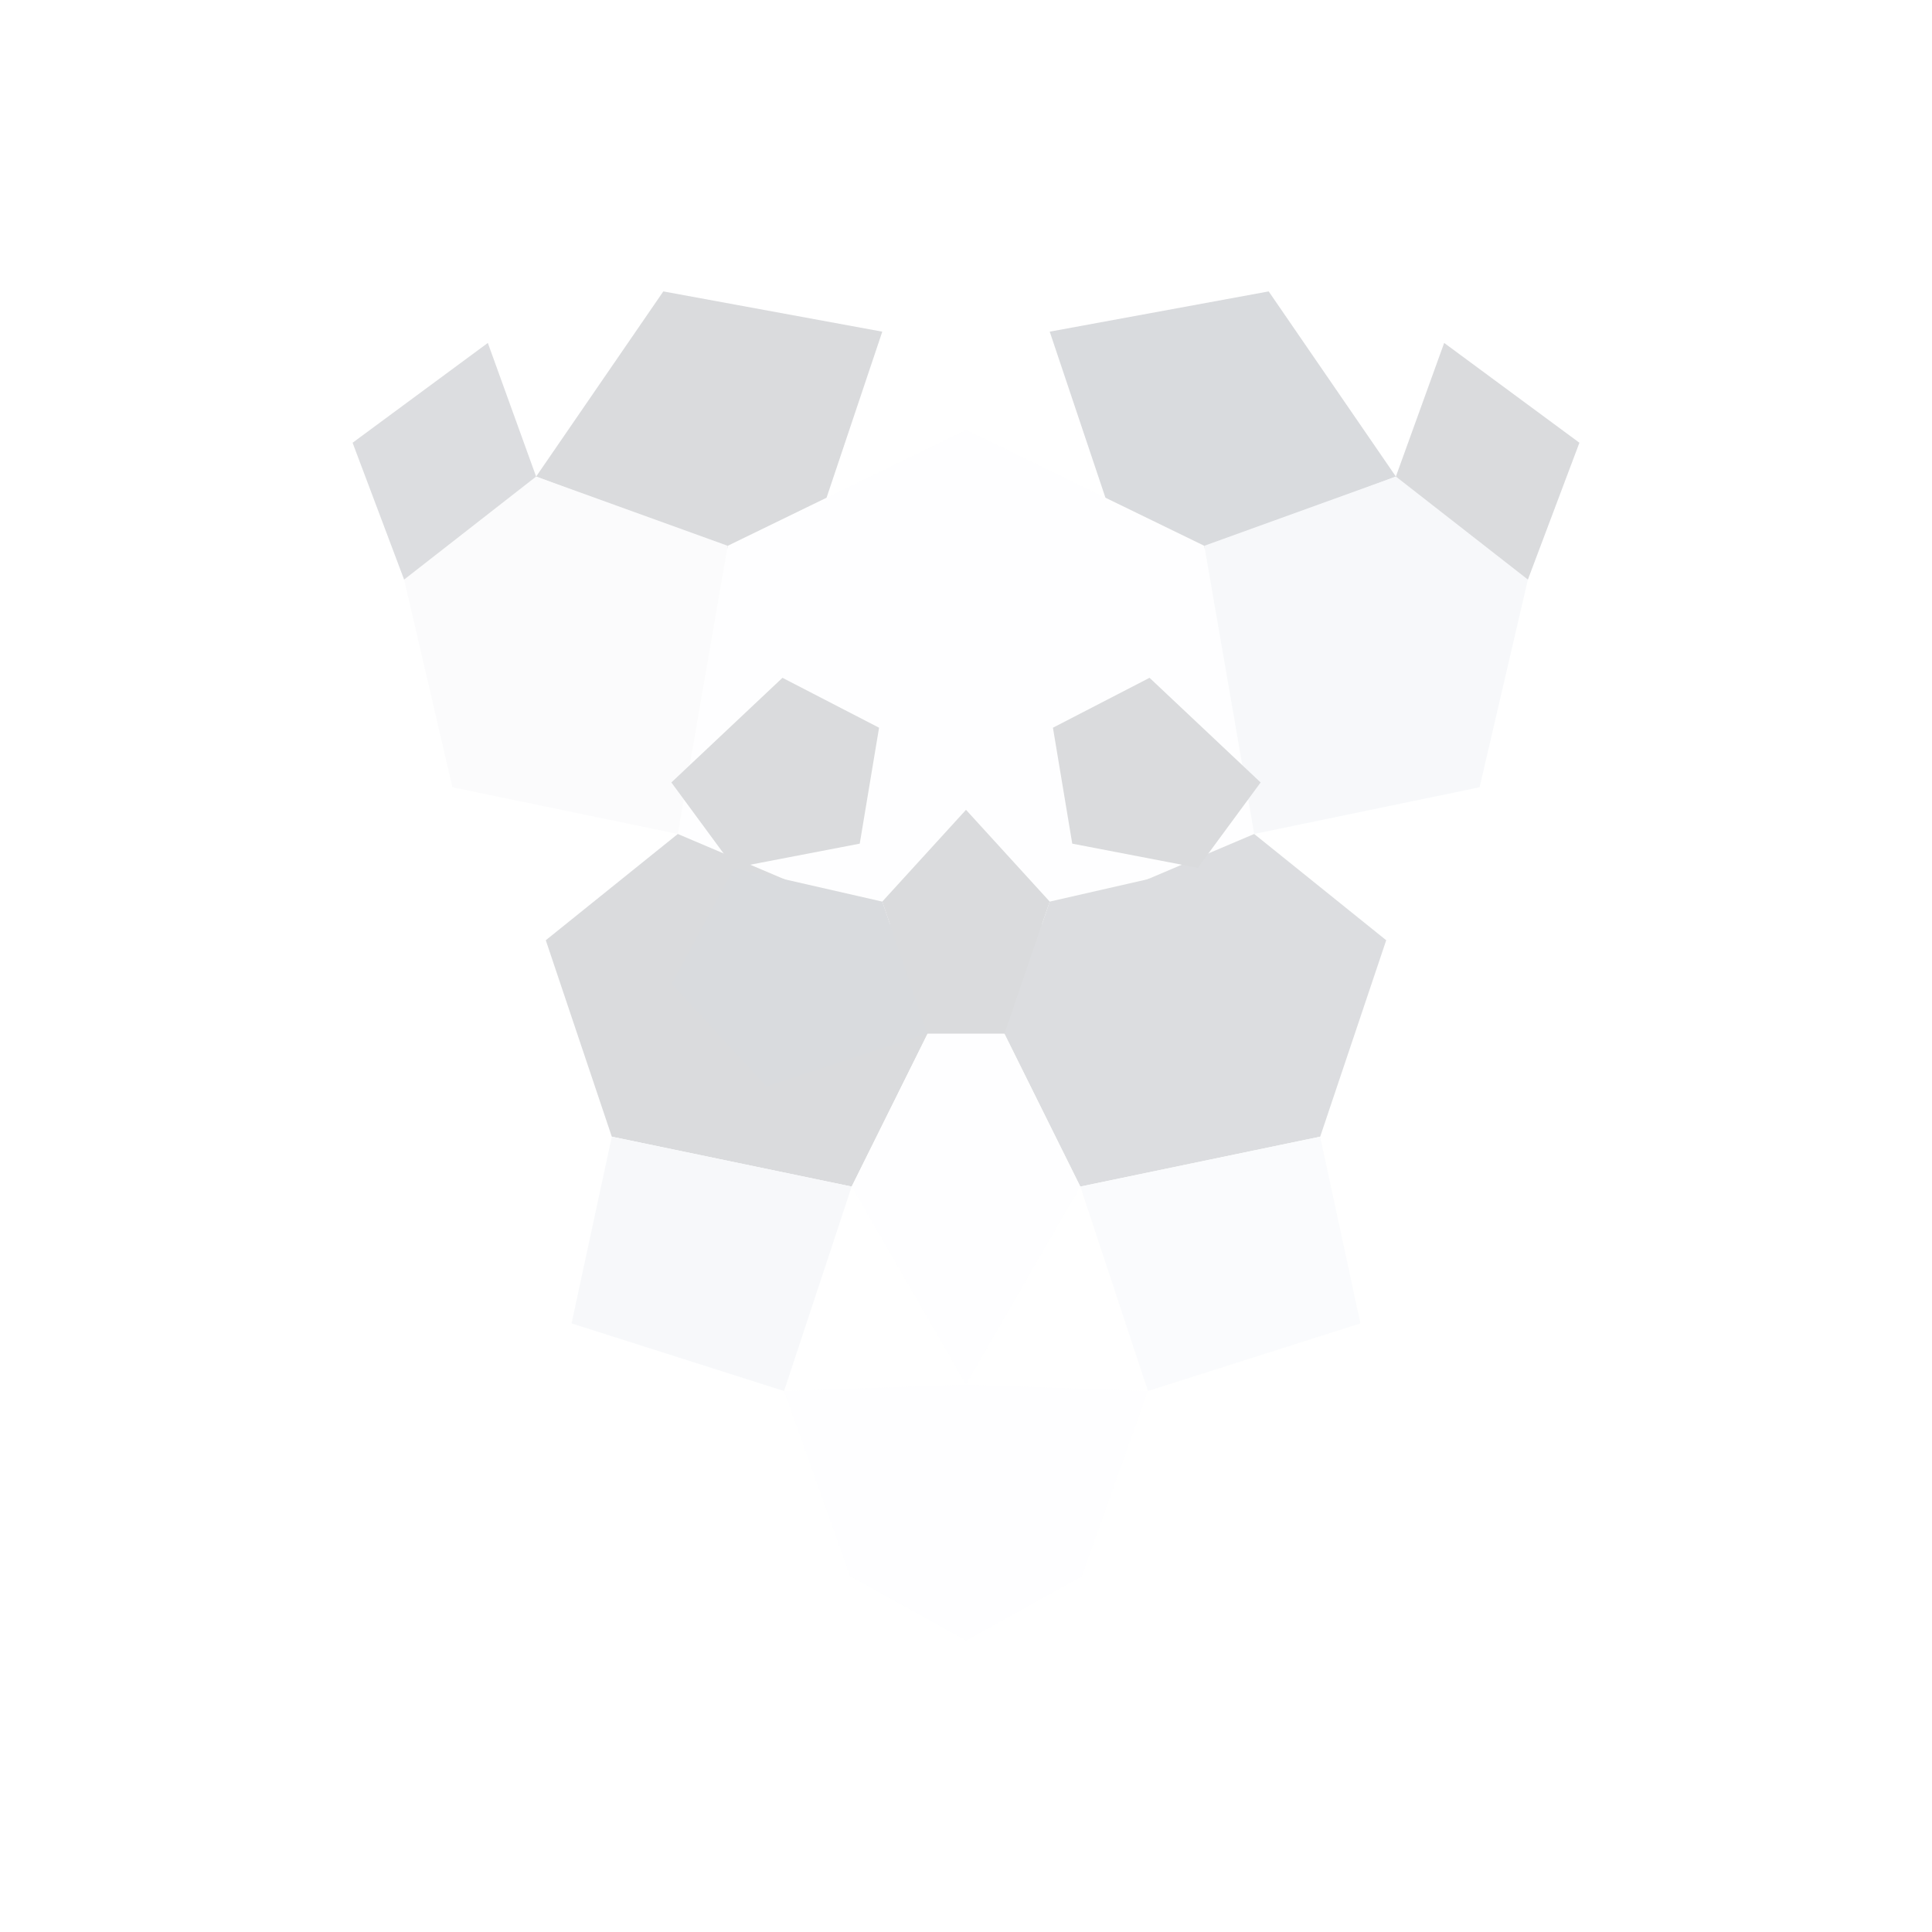
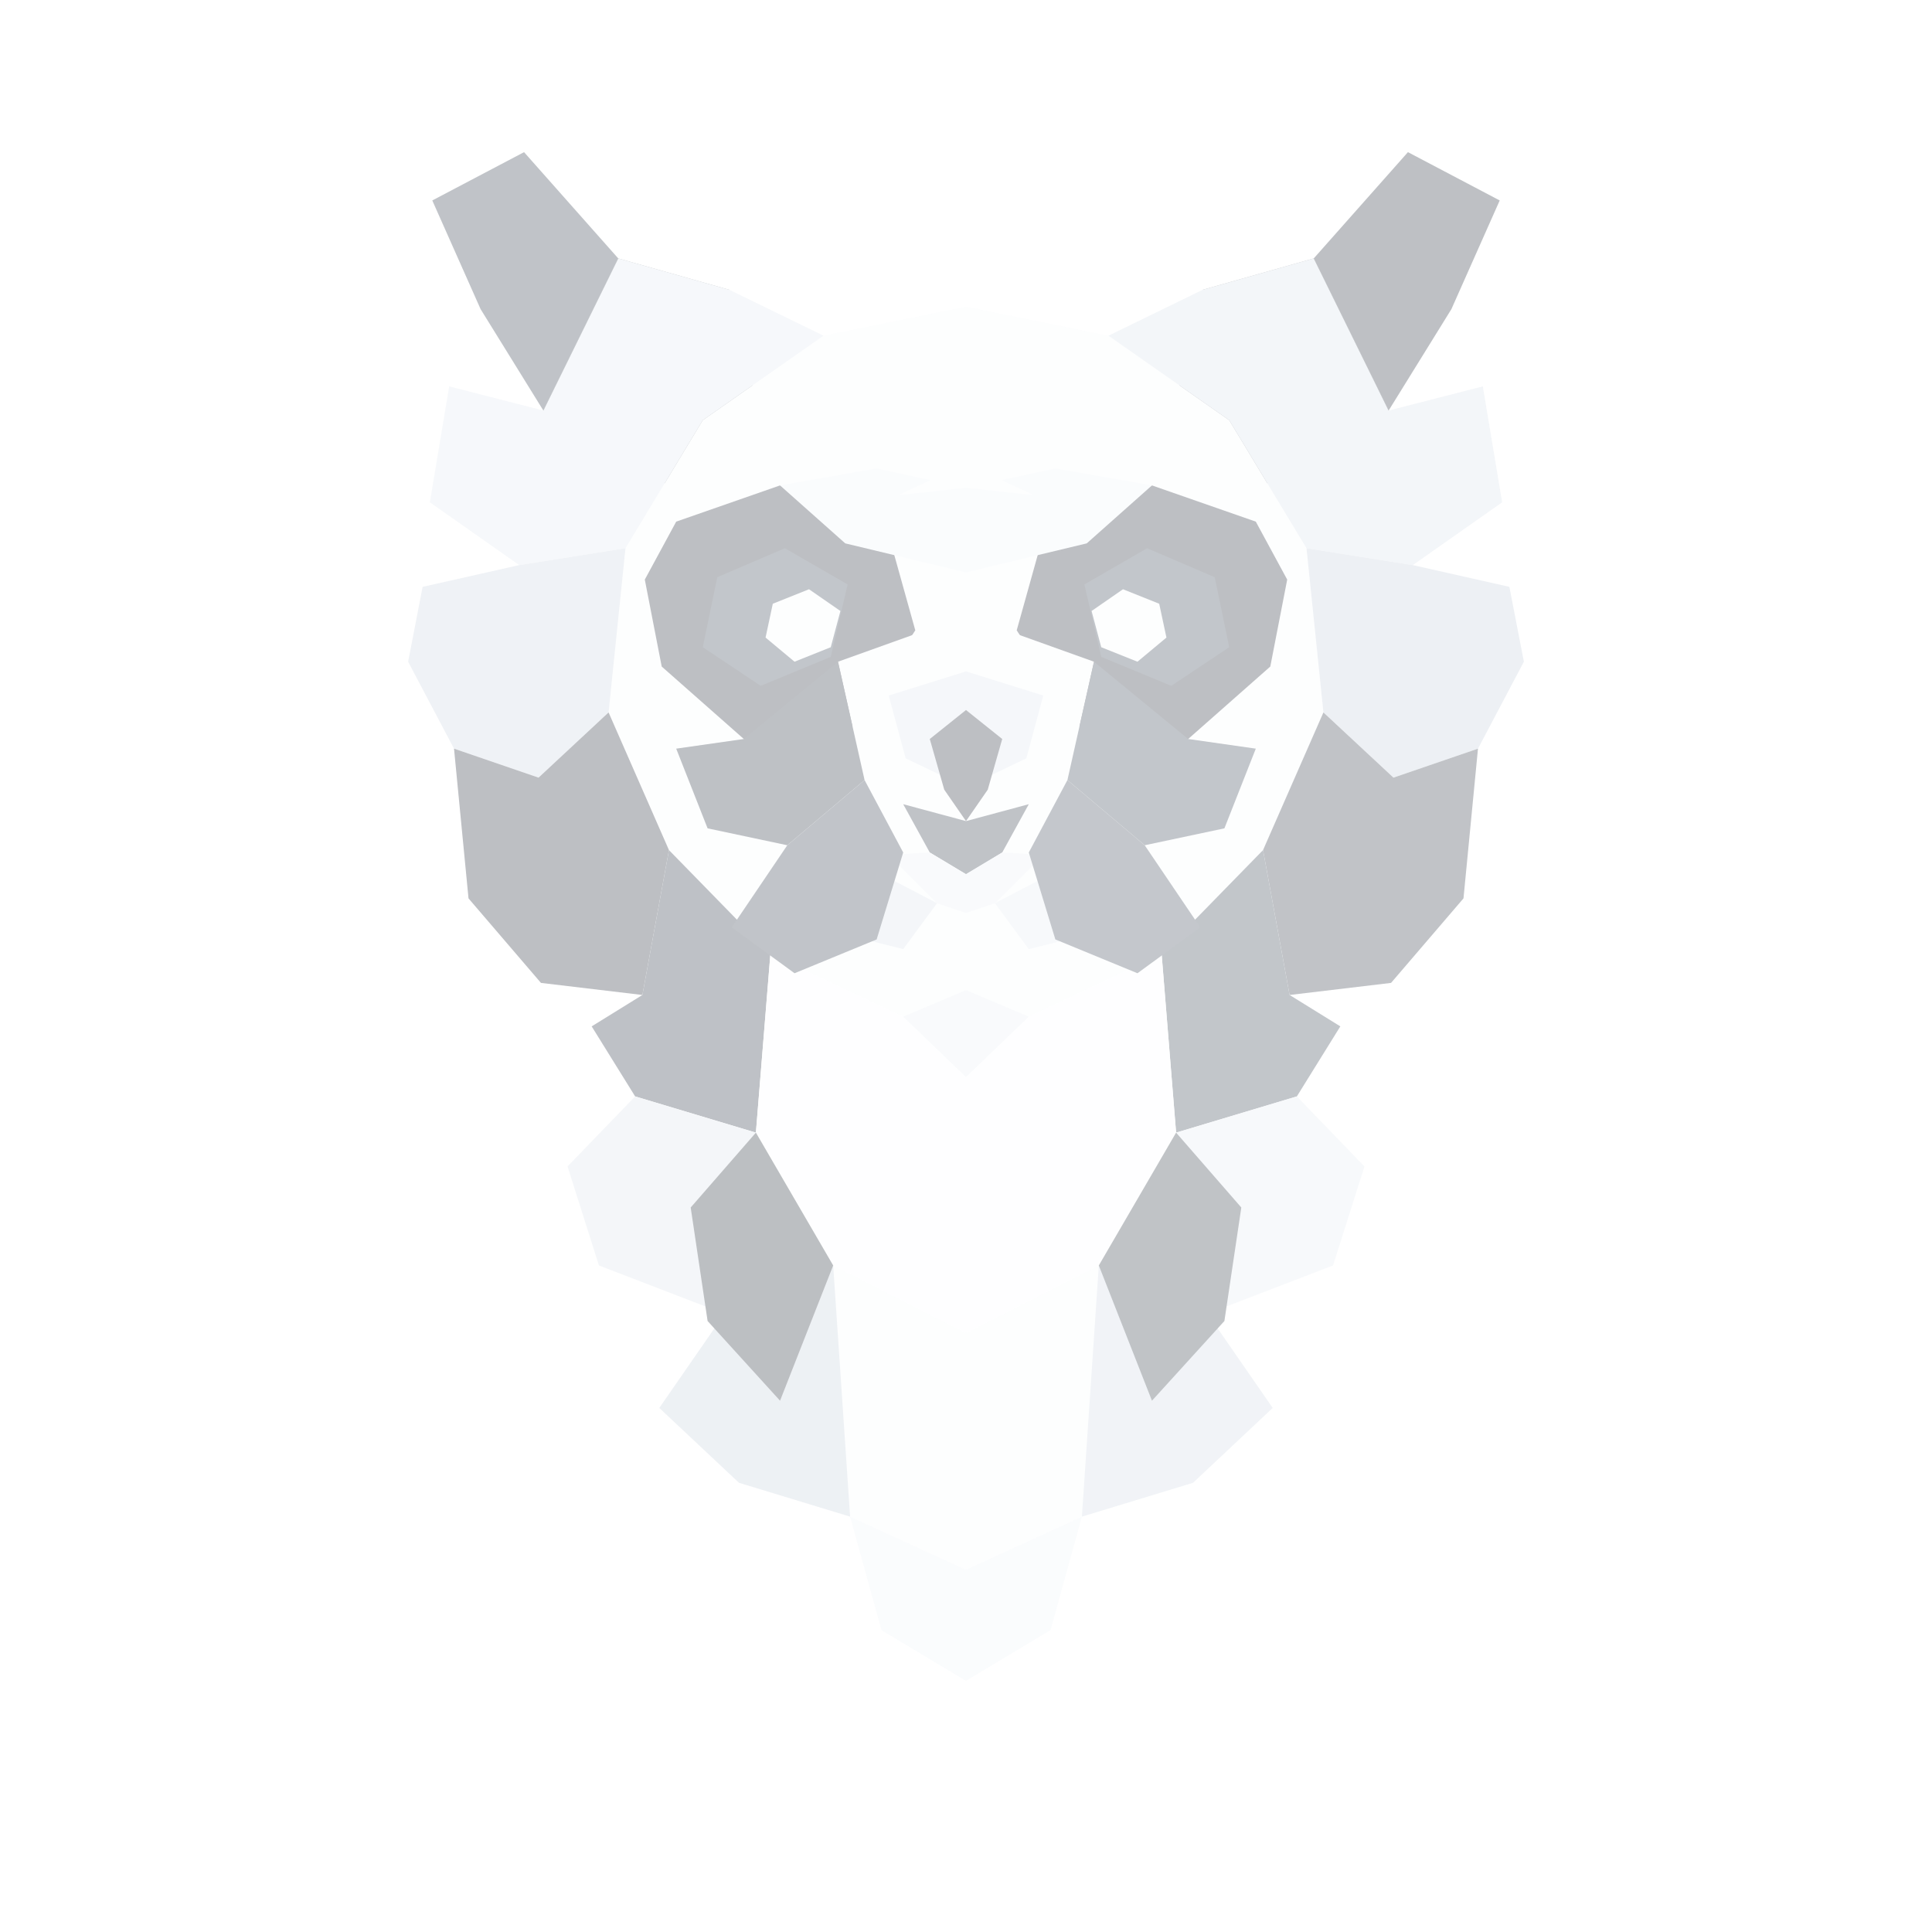
- <svg xmlns="http://www.w3.org/2000/svg" width="1200" height="1200" viewBox="0 0 1200 1200" fill="none">
-   <rect width="1200" height="1200" fill="transparent" />
-   <g opacity="0.16">
-     <polygon points="333,296 412,181 548,206 497,358" fill="#111827" />
-     <polygon points="867,296 788,181 652,206 703,358" fill="#0f172a" />
-     <polygon points="600,267 748,339 779,518 600,594 421,518 452,339" fill="#F8FAFC" />
-     <polygon points="452,339 421,518 281,489 251,360 333,296" fill="#E5E7EB" />
-     <polygon points="748,339 779,518 919,489 949,360 867,296" fill="#CBD5E1" />
-     <polygon points="421,518 600,594 529,737 380,706 339,584" fill="#111827" />
-     <polygon points="779,518 600,594 671,737 820,706 861,584" fill="#1F2937" />
-     <polygon points="529,737 600,594 671,737 600,860" fill="#F8FAFC" />
-     <polygon points="486,421 546,452 534,524 456,539 417,486" fill="#111827" />
-     <polygon points="714,421 654,452 666,524 744,539 783,486" fill="#111827" />
-     <polygon points="600,503 652,560 624,642 576,642 548,560" fill="#111827" />
-     <polygon points="548,560 576,642 476,675 417,611 456,539" fill="#0f172a" />
-     <polygon points="652,560 624,642 724,675 783,611 744,539" fill="#1f2937" />
-     <polygon points="333,296 251,360 219,275 303,213" fill="#1F2937" />
-     <polygon points="867,296 949,360 981,275 897,213" fill="#111827" />
-     <polygon points="380,706 529,737 487,864 355,822" fill="#CBD5E1" />
-     <polygon points="820,706 671,737 713,864 845,822" fill="#E2E8F0" />
-     <polygon points="600,860 487,864 528,979 600,1019 672,979 713,864" fill="#F8FAFC" />
+ <svg xmlns="http://www.w3.org/2000/svg" width="1600" height="1600" viewBox="0 0 1600 1600" fill="none">
+   <rect width="1600" height="1600" fill="transparent" />
+   <g opacity="0.28">
+     <polygon points="450,340 512,214 604,240 626,330 564,402 486,392" fill="#16202E" />
+     <polygon points="1150,340 1088,214 996,240 974,330 1036,402 1114,392" fill="#141C28" />
+     <polygon points="800,254 918,278 1018,348 1082,454 1096,590 1046,704 962,790 852,842 748,842 638,790 554,704 504,590 518,454 582,348 682,278" fill="#F7FAFC" />
+     <polygon points="682,278 582,348 518,454 430,468 356,416 372,320 450,340 512,214 604,240" fill="#DEE6EF" />
+     <polygon points="918,278 1018,348 1082,454 1170,468 1244,416 1228,320 1150,340 1088,214 996,240" fill="#D4DDE8" />
+     <polygon points="518,454 504,590 446,644 376,620 338,548 350,486 430,468" fill="#C6D0DD" />
+     <polygon points="1082,454 1096,590 1154,644 1224,620 1262,548 1250,486 1170,468" fill="#BEC9D7" />
+     <polygon points="504,590 554,704 532,824 448,814 388,744 376,620 446,644" fill="#111827" />
+     <polygon points="1096,590 1046,704 1068,824 1152,814 1212,744 1224,620 1154,644" fill="#1F2937" />
+     <polygon points="554,704 638,790 626,938 526,908 490,850 532,824" fill="#172131" />
+     <polygon points="1046,704 962,790 974,938 1074,908 1110,850 1068,824" fill="#243142" />
+     <polygon points="638,790 748,842 800,892 852,842 962,790 974,938 910,1048 800,1104 690,1048 626,938" fill="#FBFDFF" />
+     <polygon points="560,432 646,402 734,436 758,522 706,602 616,612 548,552 534,480" fill="#111827" />
+     <polygon points="1040,432 954,402 866,436 842,522 894,602 984,612 1052,552 1066,480" fill="#111827" />
+     <polygon points="646,402 726,388 800,404 874,388 954,402 900,450 800,474 700,450" fill="#EEF4F8" />
+     <polygon points="594,478 650,454 702,484 688,544 630,568 582,536" fill="#253243" />
+     <polygon points="1006,478 950,454 898,484 912,544 970,568 1018,536" fill="#253243" />
+     <polygon points="640,500 670,488 696,506 688,536 658,548 634,528" fill="#F8FBFD" />
+     <polygon points="960,500 930,488 904,506 912,536 942,548 966,528" fill="#F8FBFD" />
+     <polygon points="694,548 800,510 906,548 884,646 800,692 716,646" fill="#F8FBFD" />
+     <polygon points="736,576 800,556 864,576 850,628 800,652 750,628" fill="#DCE4EC" />
+     <polygon points="770,612 800,588 830,612 818,654 800,680 782,654" fill="#111827" />
+     <polygon points="748,666 800,680 852,666 830,706 800,724 770,706" fill="#1B2736" />
+     <polygon points="736,708 770,706 800,724 830,706 864,708 824,748 800,756 776,748" fill="#E9EEF4" />
+     <polygon points="730,724 776,748 748,786 700,774 688,742" fill="#D8E0E9" />
+     <polygon points="870,724 824,748 852,786 900,774 912,742" fill="#E3E9F0" />
+     <polygon points="694,548 716,646 652,700 586,686 560,620 616,612" fill="#16212F" />
+     <polygon points="906,548 884,646 948,700 1014,686 1040,620 984,612" fill="#253243" />
+     <polygon points="652,700 716,646 748,706 726,778 658,806 606,768" fill="#202C3C" />
+     <polygon points="948,700 884,646 852,706 874,778 942,806 994,768" fill="#2A3747" />
+     <polygon points="690,1048 646,1160 704,1256 800,1300 896,1256 954,1160 910,1048 800,1104" fill="#F7FAFC" />
+     <polygon points="526,908 626,938 690,1048 600,1088 496,1048 470,966" fill="#D8E0E9" />
+     <polygon points="1074,908 974,938 910,1048 1000,1088 1104,1048 1130,966" fill="#E4EAF1" />
+     <polygon points="600,1088 690,1048 704,1256 612,1228 546,1166" fill="#C0CBD8" />
+     <polygon points="1000,1088 910,1048 896,1256 988,1228 1054,1166" fill="#CBD5E1" />
+     <polygon points="398,256 358,166 434,126 512,214 450,340" fill="#1D2938" />
+     <polygon points="1202,256 1242,166 1166,126 1088,214 1150,340" fill="#151E2B" />
+     <polygon points="626,938 690,1048 646,1160 586,1094 572,1000" fill="#101823" />
+     <polygon points="974,938 910,1048 954,1160 1014,1094 1028,1000" fill="#1C2634" />
+     <polygon points="748,842 800,892 852,842 800,820" fill="#E8EEF4" />
+     <polygon points="744,410 800,384 856,410 800,404" fill="#F8FBFD" />
+     <polygon points="704,1256 800,1300 896,1256 870,1350 800,1392 730,1350" fill="#EEF3F7" />
  </g>
</svg>
